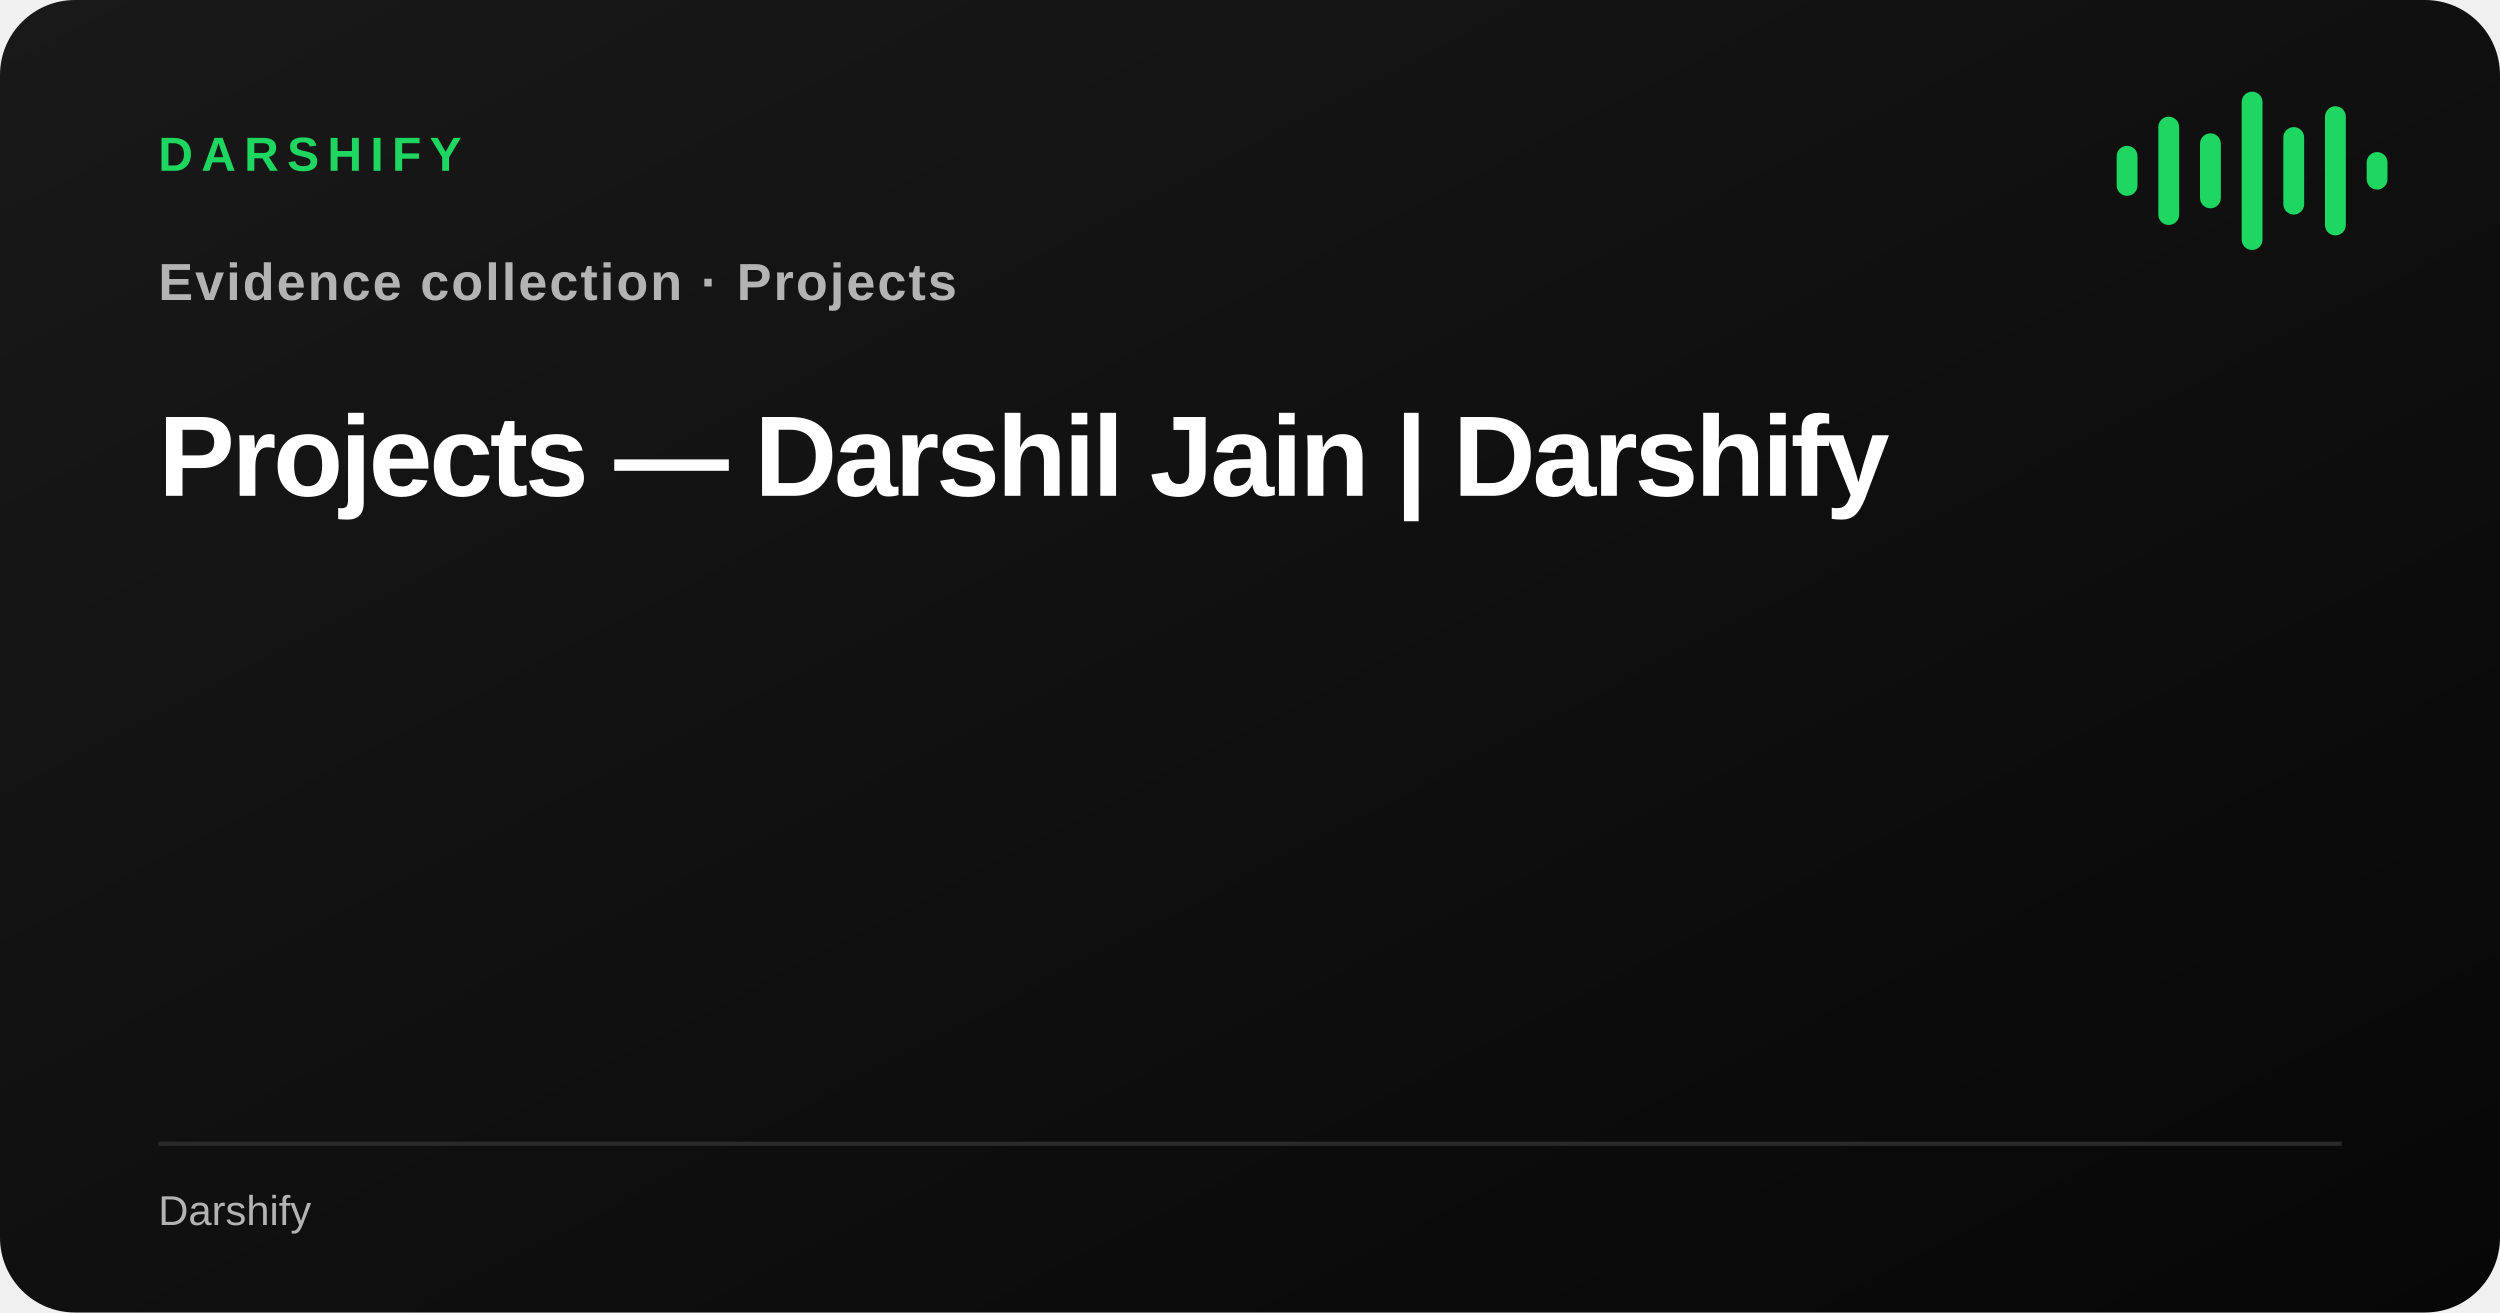
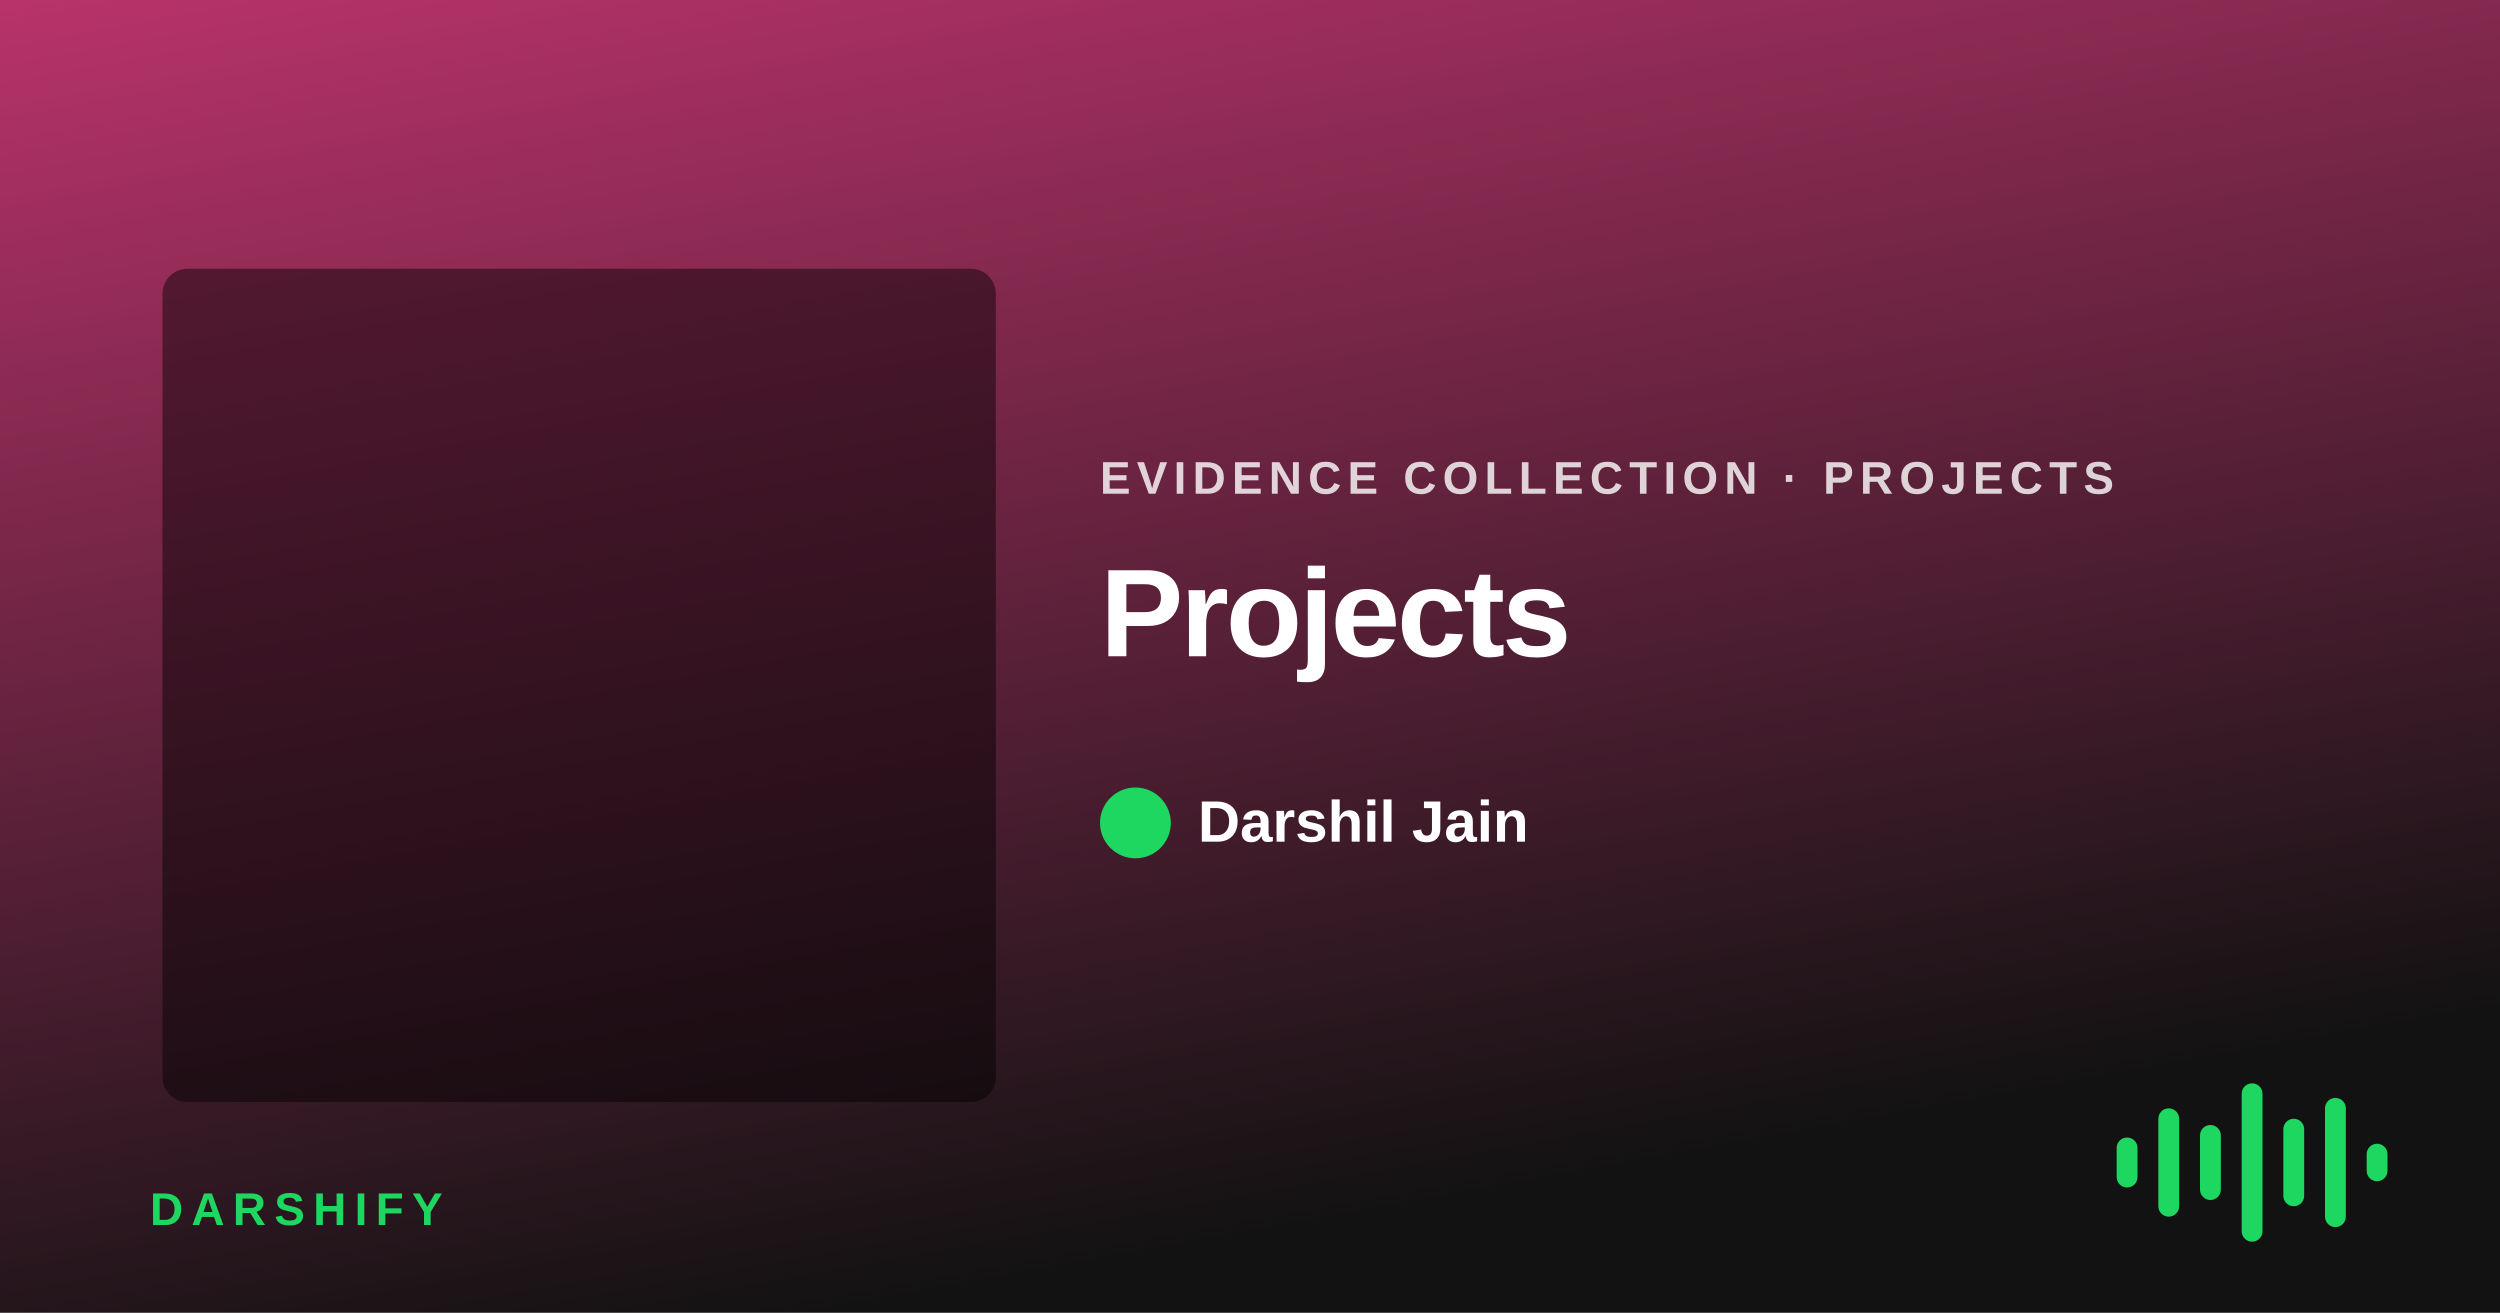
<svg xmlns="http://www.w3.org/2000/svg" viewBox="0 0 1200 630" width="1200" height="630" role="img" aria-label="Projects — Darshil Jain | Darshify" data-route-id="collection:projects">
  <defs>
-     <linearGradient id="surface" x1="0" y1="0" x2="1" y2="1">
-       <stop offset="0" stop-color="#191919" />
-       <stop offset="1" stop-color="#070707" />
+     <linearGradient id="wash" x1="0" y1="0" x2="0.35" y2="1">
+       <stop offset="0" stop-color="#b8336a" />
+       <stop offset="1" stop-color="#121212" />
    </linearGradient>
-     <radialGradient id="glow" cx="0" cy="0" r="1" gradientTransform="translate(1030 86) rotate(135) scale(420)">
-       <stop stop-color="#1ed760" stop-opacity=".38" />
-       <stop offset="1" stop-color="#1ed760" stop-opacity="0" />
-     </radialGradient>
  </defs>
-   <rect width="1200" height="630" rx="36" fill="url(#surface)" />
-   <rect width="1200" height="630" rx="36" fill="url(#glow)" />
+   <rect width="1200" height="630" fill="#121212" />
+   <rect width="1200" height="630" fill="url(#wash)" />
+   <rect x="78" y="129" width="400" height="400" rx="12" fill="#000" opacity=".45" />
+   <text x="528" y="237" fill="#ffffff" fill-opacity=".8" font-family="Arial, Helvetica, sans-serif" font-size="22" font-weight="700" letter-spacing="3">EVIDENCE COLLECTION · PROJECTS</text>
+   <text fill="#ffffff" font-family="Arial, Helvetica, sans-serif" font-size="60" font-weight="800" letter-spacing="-1.5">
+     <tspan x="528" y="315">Projects</tspan>
+   </text>
+   <circle cx="545" cy="395" r="17" fill="#1ed760" />
+   <text x="575" y="404" fill="#ffffff" font-family="Arial, Helvetica, sans-serif" font-size="28" font-weight="700">Darshil Jain</text>
  <g data-motif="proof-wave" aria-label="Evidence signal">
-     <rect x="1016" y="70" width="10" height="24" rx="5" fill="#1ed760" />
-     <rect x="1036" y="56" width="10" height="52" rx="5" fill="#1ed760" />
-     <rect x="1056" y="64" width="10" height="36" rx="5" fill="#1ed760" />
-     <rect x="1076" y="44" width="10" height="76" rx="5" fill="#1ed760" />
-     <rect x="1096" y="61" width="10" height="42" rx="5" fill="#1ed760" />
-     <rect x="1116" y="51" width="10" height="62" rx="5" fill="#1ed760" />
-     <rect x="1136" y="73" width="10" height="18" rx="5" fill="#1ed760" />
+     <rect x="1016" y="546" width="10" height="24" rx="5" fill="#1ed760" />
+     <rect x="1036" y="532" width="10" height="52" rx="5" fill="#1ed760" />
+     <rect x="1056" y="540" width="10" height="36" rx="5" fill="#1ed760" />
+     <rect x="1076" y="520" width="10" height="76" rx="5" fill="#1ed760" />
+     <rect x="1096" y="537" width="10" height="42" rx="5" fill="#1ed760" />
+     <rect x="1116" y="527" width="10" height="62" rx="5" fill="#1ed760" />
+     <rect x="1136" y="549" width="10" height="18" rx="5" fill="#1ed760" />
  </g>
-   <text x="76" y="82" fill="#1ed760" font-family="Arial, Helvetica, sans-serif" font-size="23" font-weight="700" letter-spacing="4">DARSHIFY</text>
-   <text x="76" y="144" fill="#b3b3b3" font-family="Arial, Helvetica, sans-serif" font-size="25" font-weight="600" letter-spacing="1">Evidence collection · Projects</text>
-   <text fill="#ffffff" font-family="Arial, Helvetica, sans-serif" font-size="55" font-weight="800" letter-spacing="-1.5">
-     <tspan x="76" y="238">Projects — Darshil Jain | Darshify</tspan>
-   </text>
-   <rect x="76" y="548" width="1048" height="2" fill="#2a2a2a" />
-   <text x="76" y="588" fill="#b3b3b3" font-family="Arial, Helvetica, sans-serif" font-size="20">Darshify</text>
+   <text x="72" y="588" fill="#1ed760" font-family="Arial, Helvetica, sans-serif" font-size="22" font-weight="700" letter-spacing="4">DARSHIFY</text>
</svg>
